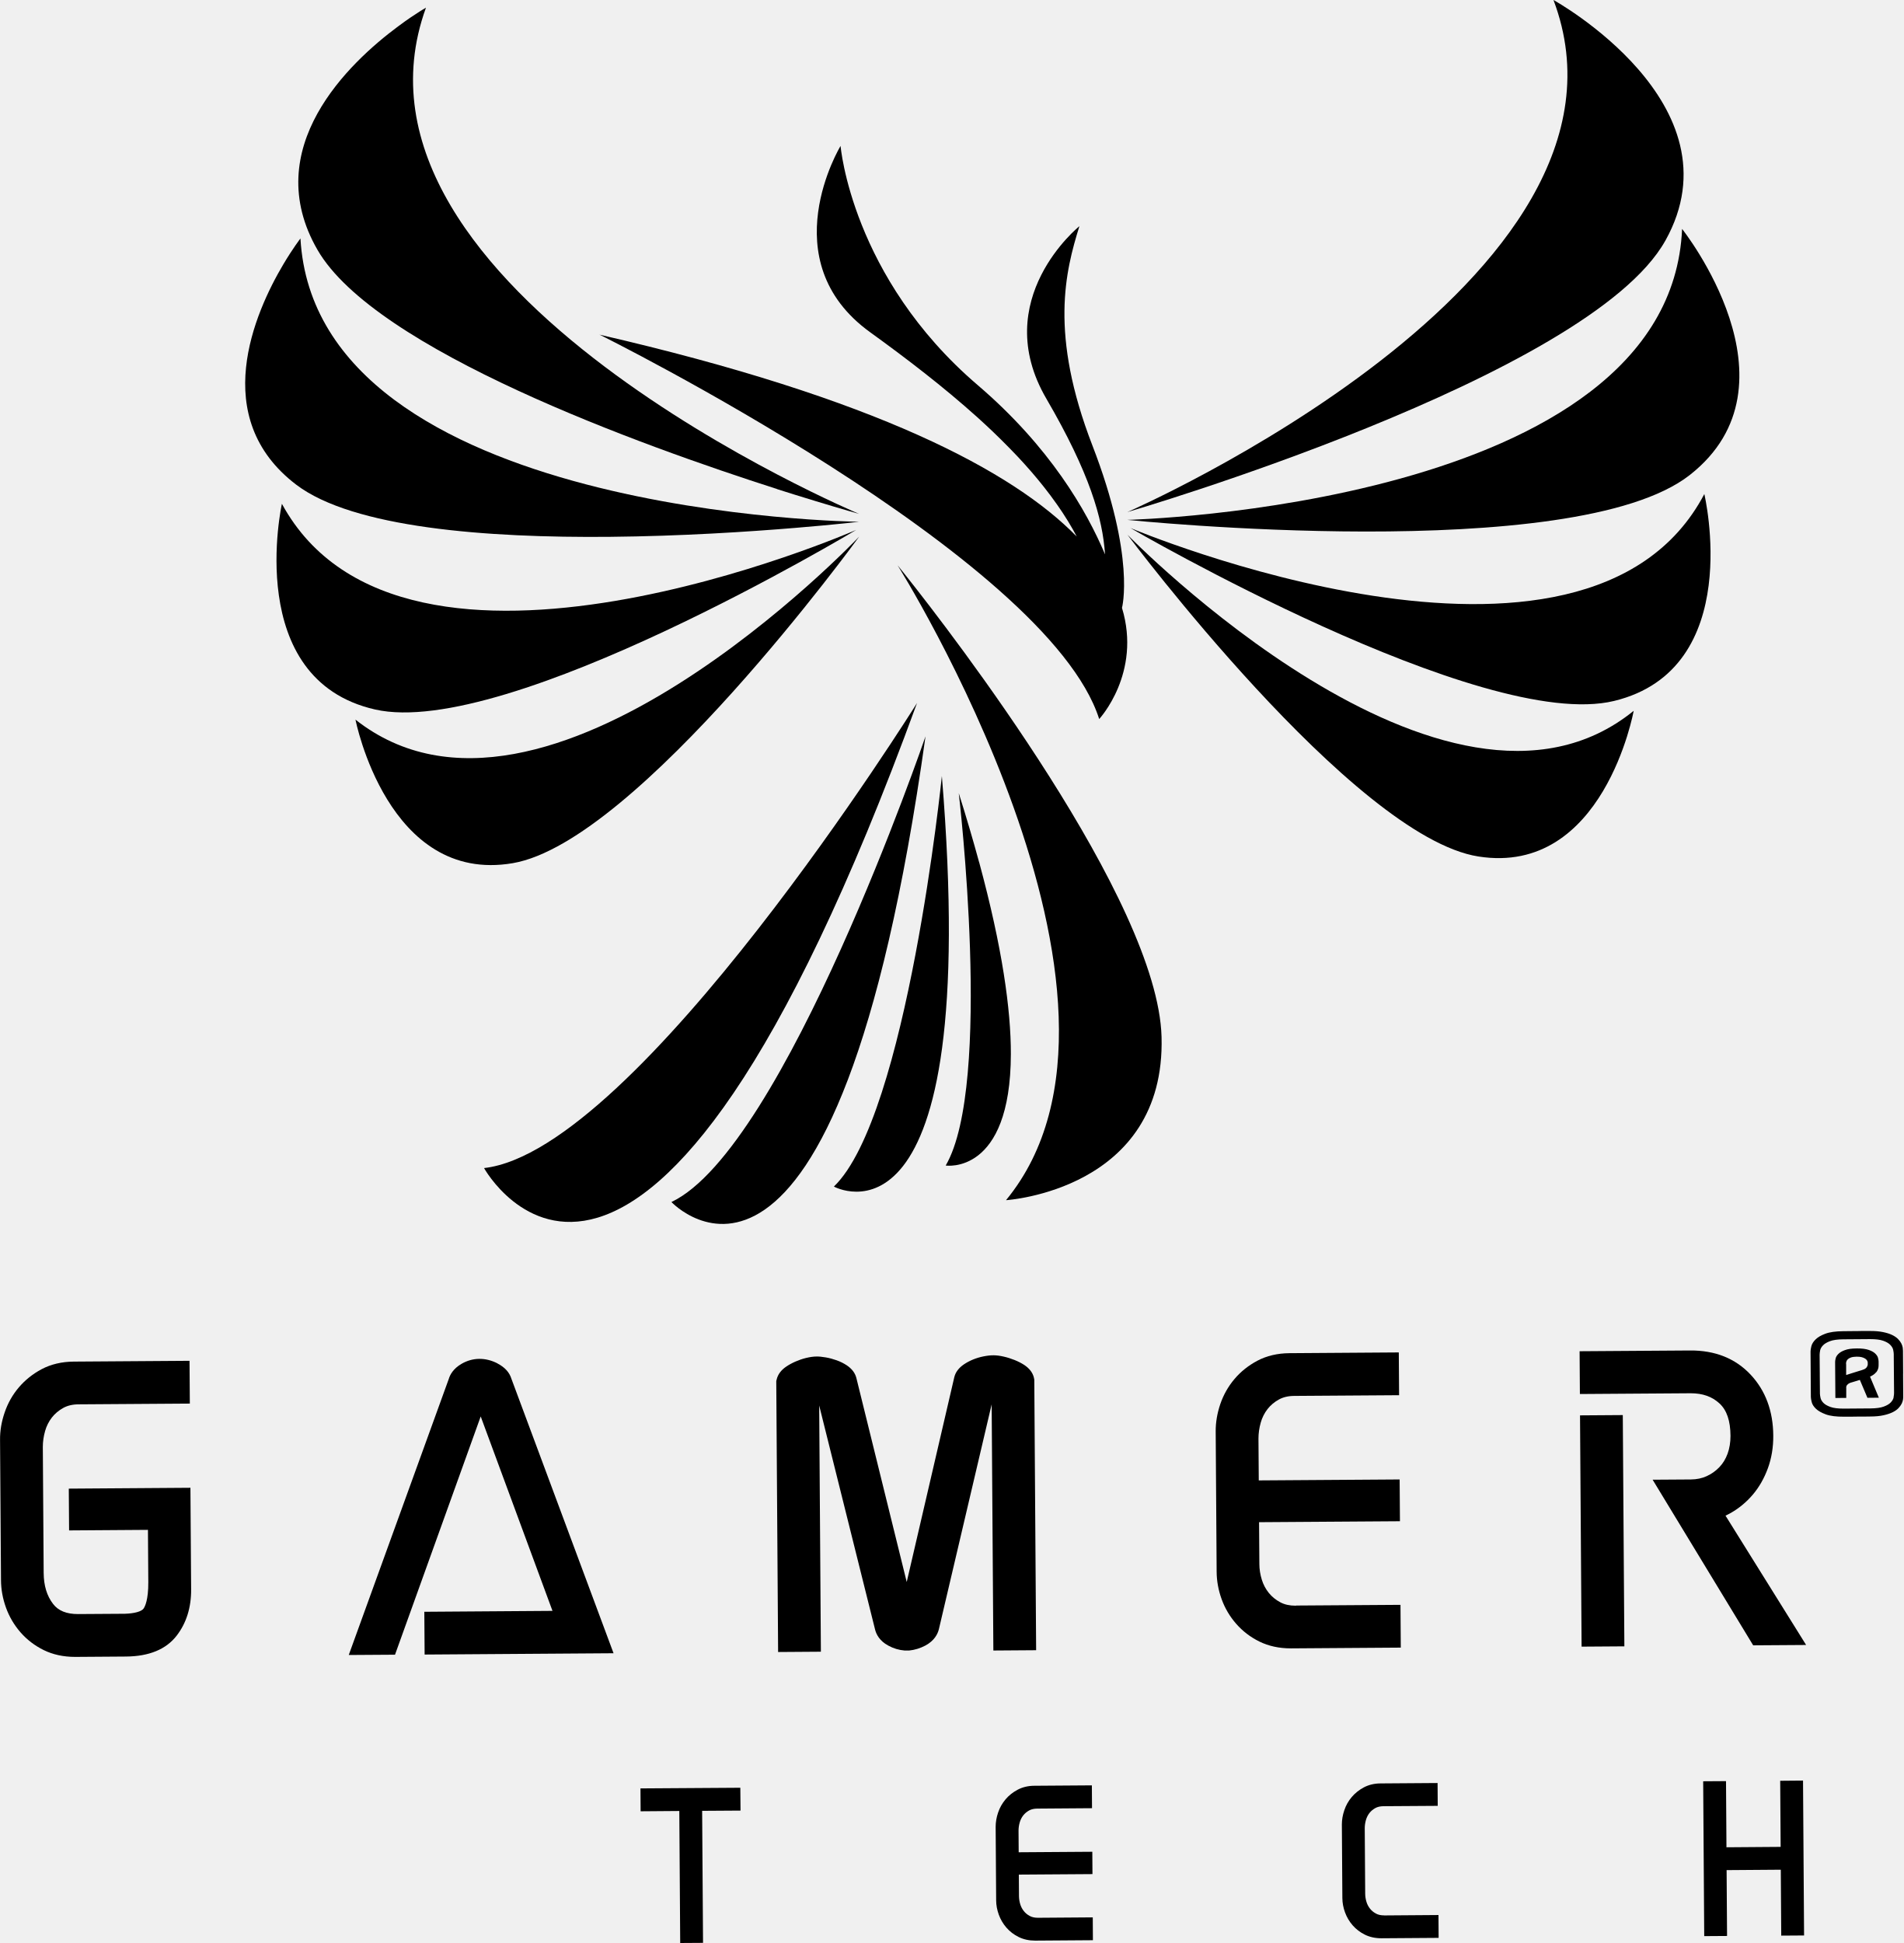
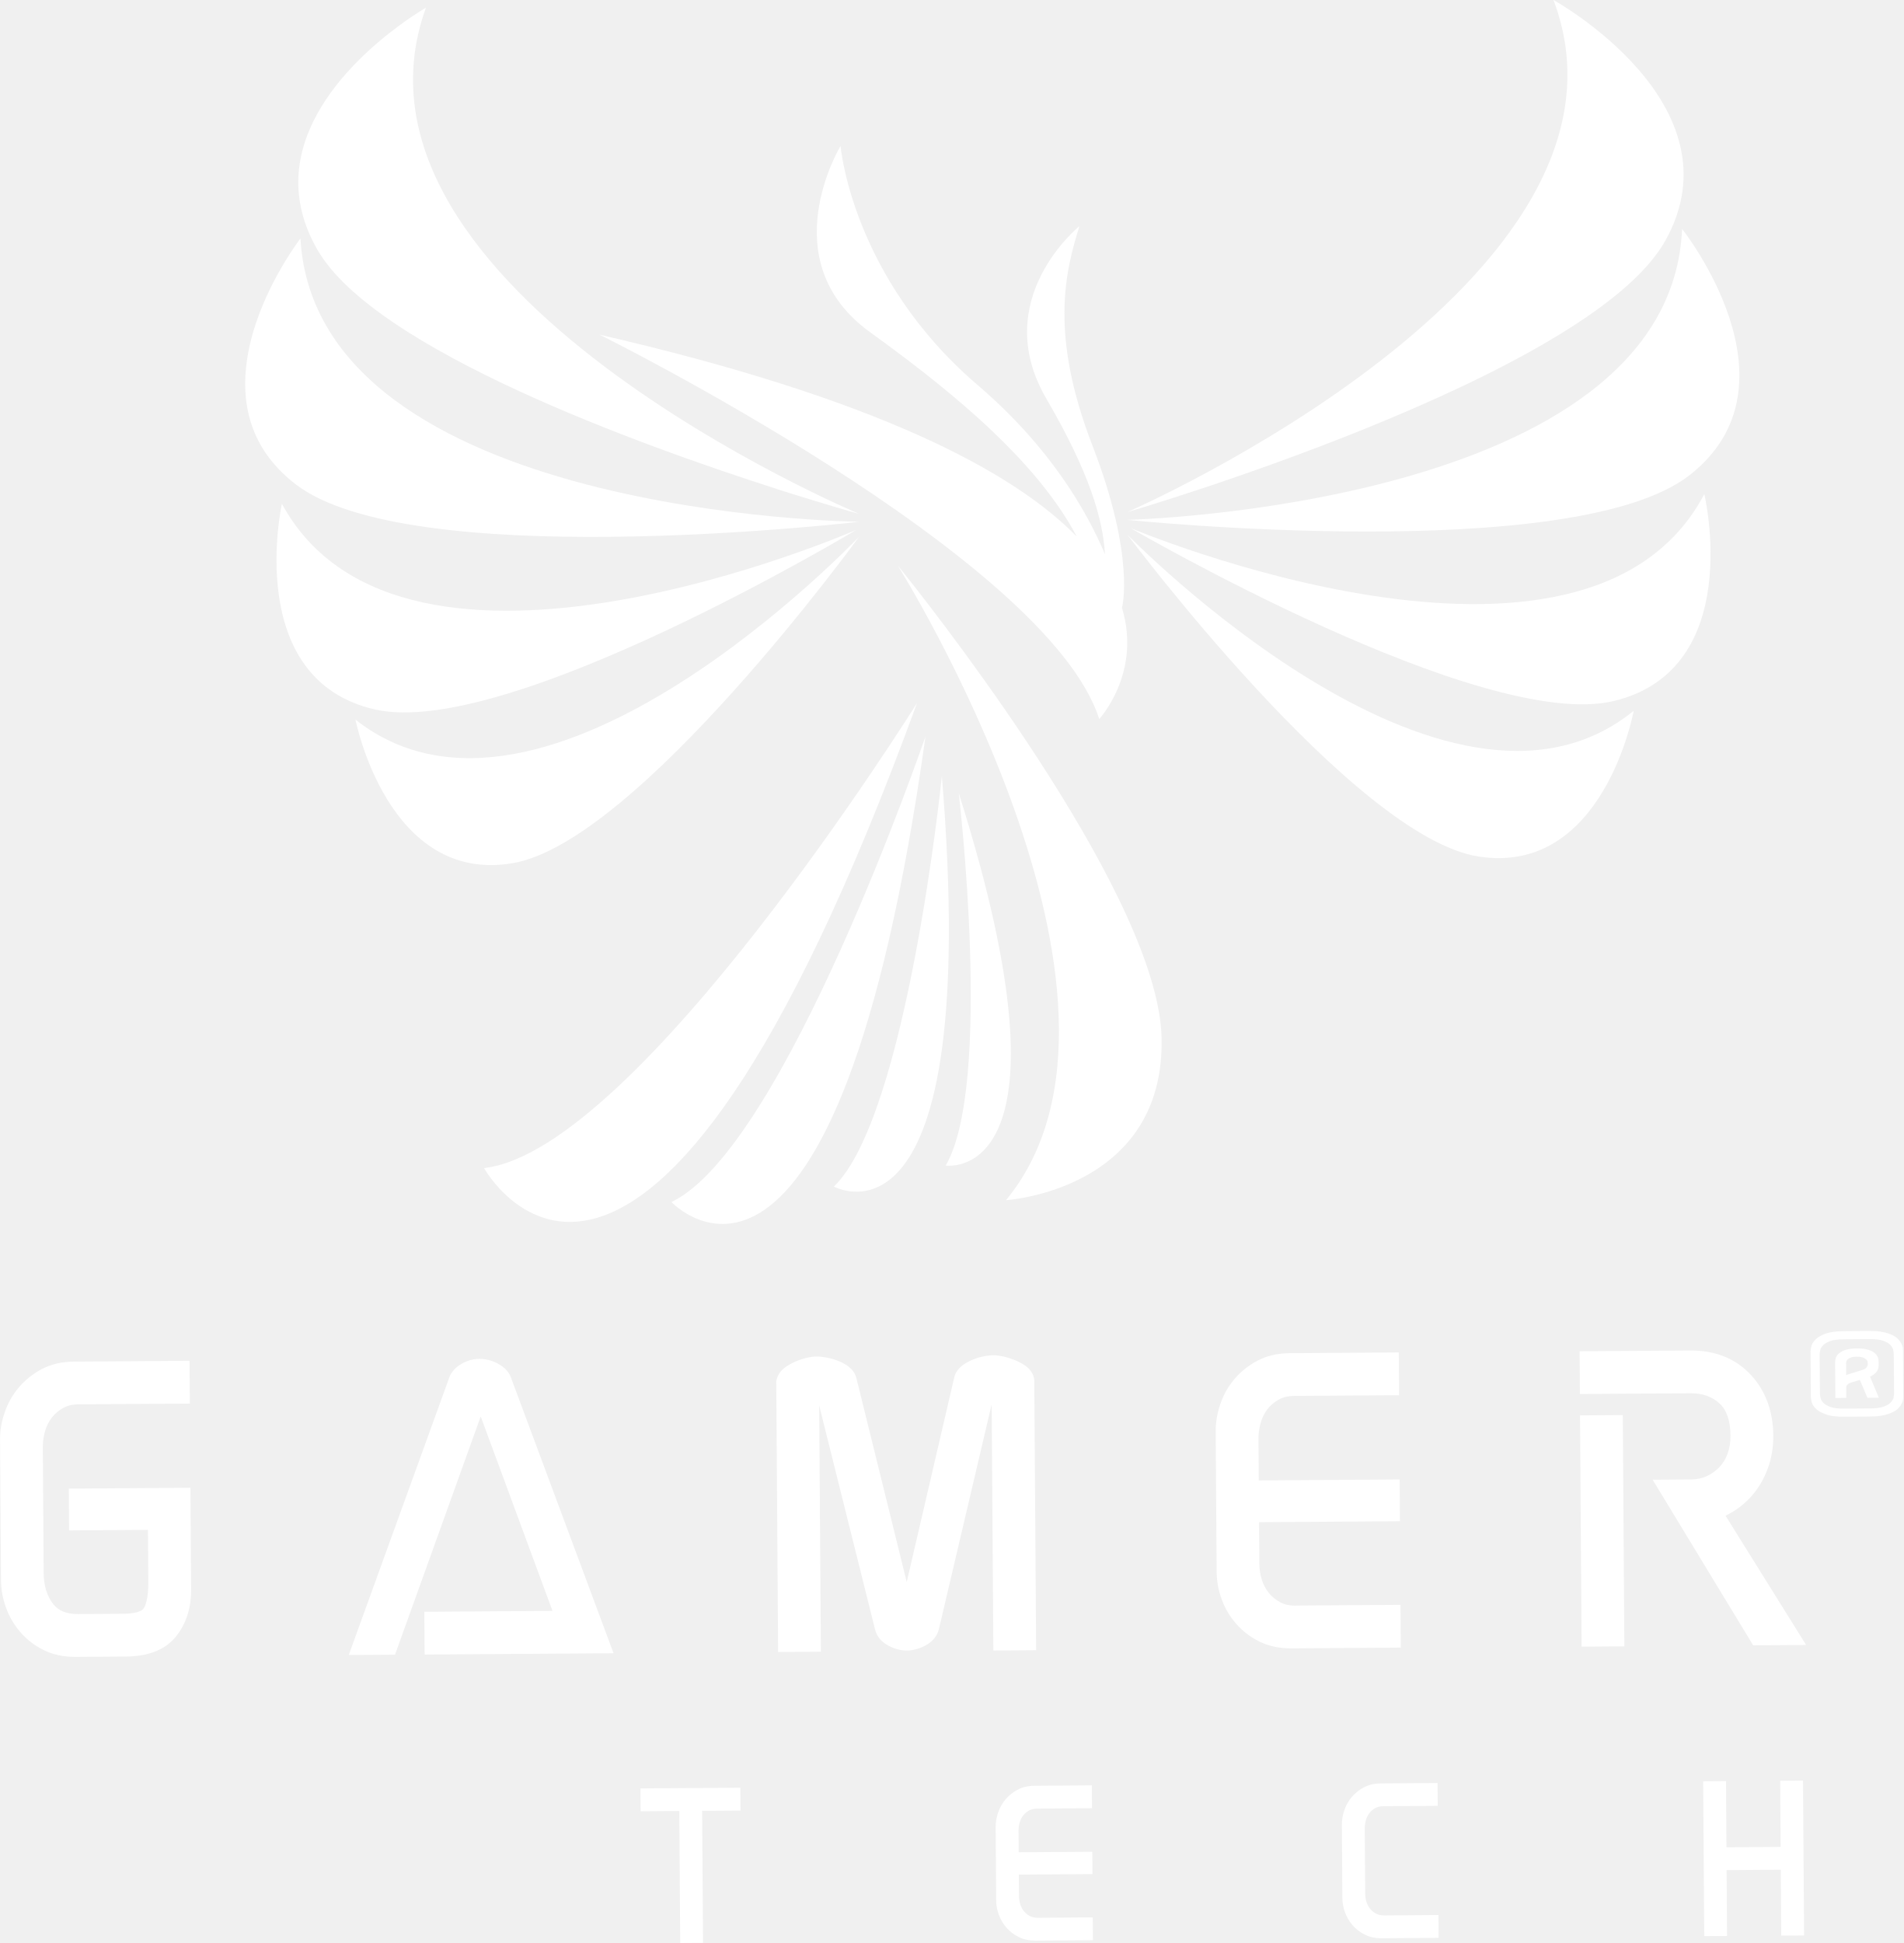
<svg xmlns="http://www.w3.org/2000/svg" id="Capa_2" data-name="Capa 2" viewBox="0 0 381.8 389.74">
  <defs>
-     
+     <style>
+       .cls-1 {
+         fill: #fff;
+       }
+     </style>
  </defs>
  <g id="Capa_1-2" data-name="Capa 1">
    <g>
      <g>
        <path class="cls-1" d="M120.22,67.1s89.91,44.54,100.28,77.13c0,0,8.55-9.2,4.57-22.3,0,0,0,0,0,0,0,0,2.77-10.08-5.92-32.54-8.69-22.46-5.42-35-2.62-44.02,0,0-18.25,14.67-6.63,34.6,8.67,14.88,11.31,24.04,11.77,31.23-3.67-8.72-11.04-21.55-25.54-33.95-25.33-21.67-27.51-47.98-27.51-47.98,0,0-13.98,23,5.93,37.37,7.28,5.26,14.71,10.95,21.43,16.99.02.02.04.03.06.05.53.48,1.05.96,1.57,1.44.04.03.07.07.11.1.51.47,1.01.94,1.5,1.41.05.05.1.09.14.14.48.46.96.93,1.44,1.4.06.06.12.11.17.17.46.46.92.92,1.37,1.38.07.07.14.14.21.21.44.45.87.9,1.3,1.35.08.08.15.16.23.24.42.44.83.89,1.24,1.34.08.09.17.18.25.28.4.44.79.88,1.17,1.32.09.1.18.2.26.3.38.44.75.87,1.11,1.31.09.11.18.22.27.33.36.43.71.87,1.05,1.3.09.12.18.23.27.35.34.43.67.86,1,1.3.09.12.18.24.27.37.32.43.63.86.94,1.3.09.13.18.25.27.38.3.43.59.86.88,1.29.09.13.18.27.26.4.28.43.55.86.82,1.29.09.14.17.28.25.41.26.43.51.86.76,1.29.08.14.16.29.24.43.21.37.41.74.6,1.11-12.76-13.07-40.16-27.71-95.81-40.51Z" />
        <path class="cls-1" d="M155.85,98.1c1.17.37,2.29.73,3.36,1.06,1.6.5,3.09.96,4.45,1.37,5.41,1.65,8.68,2.55,8.68,2.55,0,0-107.37-45.07-86.89-101.54,0,0-.23.13-.64.38-.17.1-.36.22-.58.36-1,.63-2.55,1.65-4.38,3.02-9.81,7.28-27.95,24.4-16.16,44.82,11.53,19.99,64.73,39.18,92.18,47.97Z" />
        <path class="cls-1" d="M59.42,97.22c11.4,8.67,38.25,10.69,62.91,10.46,14.32-.13,27.9-1.02,37.28-1.8,2.09-.17,3.96-.34,5.6-.49.82-.08,1.57-.15,2.26-.22.34-.03.67-.07.98-.1.62-.06,1.18-.12,1.66-.17,1.44-.15,2.23-.24,2.23-.24,0,0-108.9-1.11-112.07-56.83,0,0-1.52,1.97-3.44,5.2-5.75,9.7-15.05,30.76,2.59,44.19Z" />
        <path class="cls-1" d="M171.76,106.29s-90.72,39.76-115.21-5.23c0,0-7.85,35.2,18.67,41.25,26.52,6.05,96.54-36.02,96.54-36.02Z" />
        <path class="cls-1" d="M102.86,173.14c25.08-4.29,69.5-65.51,69.5-65.51,0,0-63.1,66.64-101.05,36.72,0,0,6.46,33.08,31.55,28.79Z" />
        <path class="cls-1" d="M334.07,48.28c15.33-27.44-22.44-48.28-22.44-48.28,21.25,56.18-85.49,102.72-85.49,102.72,0,0,92.6-27.01,107.93-54.45Z" />
        <path class="cls-1" d="M338.96,95.29c23.27-18.22-1.53-49.37-1.53-49.37-2.41,55.75-111.28,58.36-111.28,58.36,0,0,89.53,9.23,112.81-8.99Z" />
        <path class="cls-1" d="M226.76,105.91s70.59,41.1,97.03,34.69c26.44-6.41,18.1-41.5,18.1-41.5-23.86,45.33-115.13,6.81-115.13,6.81Z" />
        <path class="cls-1" d="M226.17,107.26s45.26,60.6,70.4,64.54c25.14,3.95,31.15-29.22,31.15-29.22-37.54,30.45-101.55-35.32-101.55-35.32Z" />
        <path class="cls-1" d="M183.96,141.01s-56.07,89.81-86.86,93.29c0,0,31.79,57.62,86.86-93.29Z" />
        <path class="cls-1" d="M134.69,241.11s32.96,35.17,50.97-93.41c0,0-28.29,82.66-50.97,93.41Z" />
        <path class="cls-1" d="M188.94,155.66s-6.94,68.18-21.66,82.35c0,0,29.79,16.45,21.66-82.35Z" />
        <path class="cls-1" d="M196.41,172.95c-1.17-4.31-2.52-8.92-4.08-13.85,0,0,6.88,58.39-2.62,74.69,0,0,0,0,0,0h0s0,0,0,0c0,0,13.03,2.01,13.07-22.38.01-8.87-1.69-21.24-6.36-38.46Z" />
        <path class="cls-1" d="M180.96,114.51c-.23-.29-.43-.53-.57-.71-.22-.27-.33-.41-.33-.41,0,0,54.84,87.13,21.75,127.35,0,0,32.04-1.98,31.2-32.75-.76-27.41-42.17-81.03-51.22-92.44-.32-.4-.6-.75-.83-1.04Z" />
      </g>
      <g>
        <path class="cls-1" d="M376.35,275.29c.27-.33.43-.7.48-1.09v-.07c.02-.06.02-.15.02-.26v-.21s0-.56,0-.56c0-.17-.04-.4-.11-.7-.07-.3-.26-.59-.55-.88-.29-.29-.73-.54-1.31-.74-.58-.2-1.38-.31-2.4-.3-1.02,0-1.82.12-2.4.34-.58.21-1.01.47-1.3.76-.29.29-.47.58-.54.87-.07.29-.11.52-.11.7v.51s.05,6.76.05,6.76l2.18-.02v-2.02s-.01-.02-.01-.02v-.02c0-.22.06-.4.19-.54.12-.14.26-.25.41-.33.18-.09.38-.16.6-.21.13-.03.28-.08.46-.14.14-.05.31-.1.5-.15.19-.06.38-.12.58-.18l1.52,3.59,2.29-.02-1.77-4.22c.54-.25.95-.54,1.22-.88ZM374.42,274.3c-.14.19-.38.35-.75.46-.09.03-.19.06-.28.1-.1.03-.2.06-.31.09-.42.13-.9.28-1.45.45-.56.17-.98.31-1.29.41v-2.09s-.02-.21-.02-.21c0-.13.02-.26.07-.42.04-.15.14-.3.28-.44.15-.14.36-.26.64-.36.28-.1.66-.15,1.13-.16.43,0,.79.03,1.06.11.27.08.49.17.67.29.17.11.29.24.37.37.07.13.12.26.13.38v.49c-.03.17-.12.36-.25.55Z" />
        <path class="cls-1" d="M381.77,275.52l-.03-4.56c0-.17-.02-.39-.05-.65-.04-.26-.14-.54-.28-.83-.15-.29-.37-.59-.66-.89-.29-.3-.69-.57-1.18-.81-.49-.24-1.1-.43-1.83-.58-.73-.15-1.61-.23-2.65-.22h-1.72s-.92.02-.92.02h-.55s-2.1.02-2.1.02c-1.55.01-2.76.18-3.64.51-.88.33-1.54.72-1.98,1.17-.44.44-.71.89-.82,1.34-.11.45-.16.8-.16,1.05l.03,4.46v.19s.03,4.46.03,4.46c0,.25.06.6.17,1.04.11.45.39.9.84,1.33.45.44,1.12.81,2,1.14.88.32,2.09.47,3.64.46h1.28s1.39-.02,1.39-.02h1.17s1.45-.02,1.45-.02c1.04,0,1.92-.09,2.64-.25.72-.16,1.33-.36,1.82-.6.49-.24.88-.52,1.17-.82.29-.31.5-.61.65-.9.14-.3.23-.58.27-.84.03-.26.05-.48.04-.65l-.03-4.55ZM379.87,280.28c-.07.35-.26.69-.57,1.02-.31.33-.78.61-1.41.84-.63.24-1.51.36-2.64.37l-2.75.02-2.65.02c-1.13,0-2.01-.1-2.65-.33-.64-.23-1.11-.5-1.42-.82-.31-.32-.51-.66-.58-1.01-.07-.35-.12-.63-.12-.85v-.23s-.03-3.49-.03-3.49v-.37s-.03-3.49-.03-3.49v-.23c0-.22.04-.5.1-.85.07-.35.26-.69.57-1.01.3-.33.78-.61,1.41-.85.63-.24,1.51-.36,2.64-.37l2.75-.02,2.64-.02c1.13,0,2.01.1,2.65.33.64.23,1.11.5,1.42.83.31.32.51.66.58,1.01.07.35.11.63.11.85v.23s.03,3.65.03,3.65v.05s.03,3.65.03,3.65v.23c0,.22-.03.5-.1.85Z" />
        <path class="cls-1" d="M13.8,298.6l.06,8.38,15.82-.11.07,10.49c.02,3.54-.66,4.88-.95,5.3-.42.59-1.83.98-3.75,1.04l-9.43.06c-2.26,0-3.92-.65-4.97-2.03-1.25-1.63-1.87-3.67-1.89-6.22l-.17-25.27c0-1.04.15-2.12.46-3.21.28-.99.74-1.9,1.36-2.7.6-.77,1.37-1.42,2.3-1.93.86-.47,1.88-.71,3.12-.71l22.25-.15-.06-8.58-23.24.16c-2.39.02-4.56.53-6.43,1.52-1.78.95-3.32,2.18-4.57,3.65-1.26,1.48-2.22,3.18-2.85,5.05-.63,1.83-.94,3.67-.92,5.46l.19,28.16c.01,1.86.35,3.71,1,5.51.66,1.83,1.64,3.49,2.91,4.95,1.29,1.48,2.86,2.68,4.67,3.57,1.84.9,3.95,1.36,6.29,1.36.04,0,.08,0,.12,0l10.05-.07c4.65-.03,8.08-1.44,10.2-4.19,1.95-2.53,2.93-5.65,2.9-9.3l-.14-20.36-24.4.17Z" />
        <path class="cls-1" d="M99.78,273.47h0c-2.41-1.23-4.97-1.2-7.2.1-1.67.97-2.32,2.21-2.56,3.04l-20.06,55.36,9.28-.06,17.19-47.79,14.4,39-25.71.18.06,8.58,37.9-.26-20.48-55.03c-.39-1.3-1.34-2.34-2.81-3.1Z" />
        <path class="cls-1" d="M207.4,276.32c-.25-1-.91-1.85-1.94-2.53-.55-.36-1.21-.7-1.96-1-.71-.28-1.43-.51-2.14-.67-1.49-.34-2.51-.35-4.05-.05-.72.14-1.42.35-2.09.62-.68.28-1.31.61-1.88,1-1.02.7-1.67,1.56-1.91,2.57l-9.54,41.07-10.11-40.96c-.26-.99-.91-1.84-1.94-2.52-.58-.38-1.25-.72-2-.99-.7-.25-1.42-.45-2.17-.58-.74-.13-1.38-.19-1.86-.18-.63,0-1.32.1-2.12.29-.73.18-1.45.43-2.14.73-.68.3-1.3.64-1.84,1.01-1.02.69-1.66,1.55-1.9,2.54l-.09.35.37,54.35,8.58-.06-.34-49.39,11.22,44.98c.24.93.89,2.25,2.65,3.19,1.02.56,2.12.89,3.26.98h.16s.76,0,.76,0c1.11-.11,2.2-.44,3.24-.99,1.82-.97,2.48-2.32,2.72-3.28l10.59-45.11.34,49.38,8.58-.06-.37-54.28-.09-.42Z" />
        <path class="cls-1" d="M259.98,322.08h-.07c-1.21,0-2.21-.22-3.06-.67-.94-.5-1.72-1.14-2.33-1.9-.64-.8-1.1-1.67-1.4-2.65-.32-1.04-.49-2.1-.49-3.13l-.06-8.4,28.26-.19-.06-8.38-28.26.19-.06-8.4c0-1.04.15-2.12.46-3.21.28-.99.74-1.9,1.36-2.7.6-.77,1.37-1.42,2.3-1.93.86-.47,1.88-.71,3.13-.71l20.96-.14-.06-8.58-21.95.15c-2.39.02-4.56.53-6.43,1.52-1.78.95-3.32,2.17-4.57,3.65-1.26,1.48-2.22,3.18-2.86,5.05-.62,1.83-.93,3.67-.92,5.45l.19,28.16c.01,1.86.35,3.71,1,5.51.66,1.83,1.65,3.49,2.92,4.94,1.29,1.48,2.86,2.68,4.67,3.57,1.84.9,3.95,1.36,6.28,1.36.04,0,.08,0,.12,0l21.95-.15-.06-8.58-20.96.14Z" />
        <rect class="cls-1" x="317.13" y="283.85" width="8.58" height="46.39" transform="translate(-2.1 2.22) rotate(-.39)" />
        <path class="cls-1" d="M347.21,303.47c1.65-.94,3.13-2.17,4.4-3.66,1.27-1.49,2.29-3.28,3.03-5.3.74-2.02,1.1-4.23,1.08-6.56-.03-4.92-1.56-9.03-4.55-12.22-3.05-3.25-7.13-4.88-12.15-4.84l-22.15.15.06,8.58,22.15-.15s.06,0,.09,0c2.39,0,4.28.67,5.77,2.05,1.46,1.35,2.18,3.47,2.2,6.49,0,1.3-.19,2.51-.59,3.6-.39,1.05-.92,1.93-1.63,2.67-.72.76-1.58,1.37-2.56,1.82-.95.43-1.98.65-3.16.66l-7.68.05,20.17,33.22,10.62-.07-16.17-25.94c.36-.17.72-.35,1.07-.55Z" />
      </g>
      <g>
        <polygon class="cls-1" points="148.51 358.6 128.48 358.73 128.51 363.32 136.27 363.26 136.45 389.74 141.03 389.71 140.85 363.23 148.55 363.18 148.51 358.6" />
        <path class="cls-1" d="M208.21,384.68c-.64,0-1.17-.11-1.62-.35-.49-.26-.88-.58-1.2-.98-.33-.41-.57-.87-.72-1.36-.17-.54-.25-1.09-.26-1.63l-.03-4.34,14.77-.1-.03-4.48-14.77.1-.03-4.34c0-.54.08-1.1.24-1.66.15-.51.38-.98.7-1.39.32-.41.71-.73,1.19-1,.44-.24.97-.36,1.61-.37l11-.08-.03-4.58-11.52.08c-1.26,0-2.4.28-3.38.8-.94.5-1.75,1.14-2.41,1.92-.66.78-1.17,1.67-1.5,2.66-.33.96-.49,1.93-.49,2.87l.1,14.72c0,.98.19,1.95.53,2.89.35.96.86,1.83,1.53,2.6.68.78,1.5,1.41,2.46,1.88.97.48,2.08.72,3.3.72.02,0,.05,0,.07,0l11.52-.08-.03-4.58-11,.08Z" />
        <path class="cls-1" d="M277.66,384.2c-.65,0-1.17-.11-1.62-.35-.49-.26-.88-.58-1.2-.98-.33-.41-.57-.87-.72-1.36-.17-.54-.25-1.09-.26-1.63l-.09-13.16c0-.54.08-1.1.24-1.66.15-.51.38-.98.7-1.39.32-.41.71-.73,1.19-1,.44-.24.97-.36,1.61-.37l10.9-.07-.03-4.58-11.42.08c-1.26,0-2.4.28-3.38.8-.94.5-1.74,1.14-2.41,1.92-.66.78-1.17,1.67-1.5,2.66-.33.96-.49,1.93-.49,2.87l.1,14.72c0,.98.19,1.96.53,2.89.35.96.86,1.83,1.53,2.6.68.78,1.51,1.41,2.46,1.88.97.48,2.08.72,3.31.72.02,0,.04,0,.06,0l11.42-.08-.03-4.58-10.9.08Z" />
        <polygon class="cls-1" points="361.69 357.16 357.11 357.2 357.2 370.46 346.33 370.54 346.24 357.27 341.66 357.3 341.87 388.36 346.45 388.33 346.36 375.12 357.23 375.04 357.32 388.26 361.9 388.23 361.69 357.16" />
      </g>
    </g>
  </g>
</svg>
